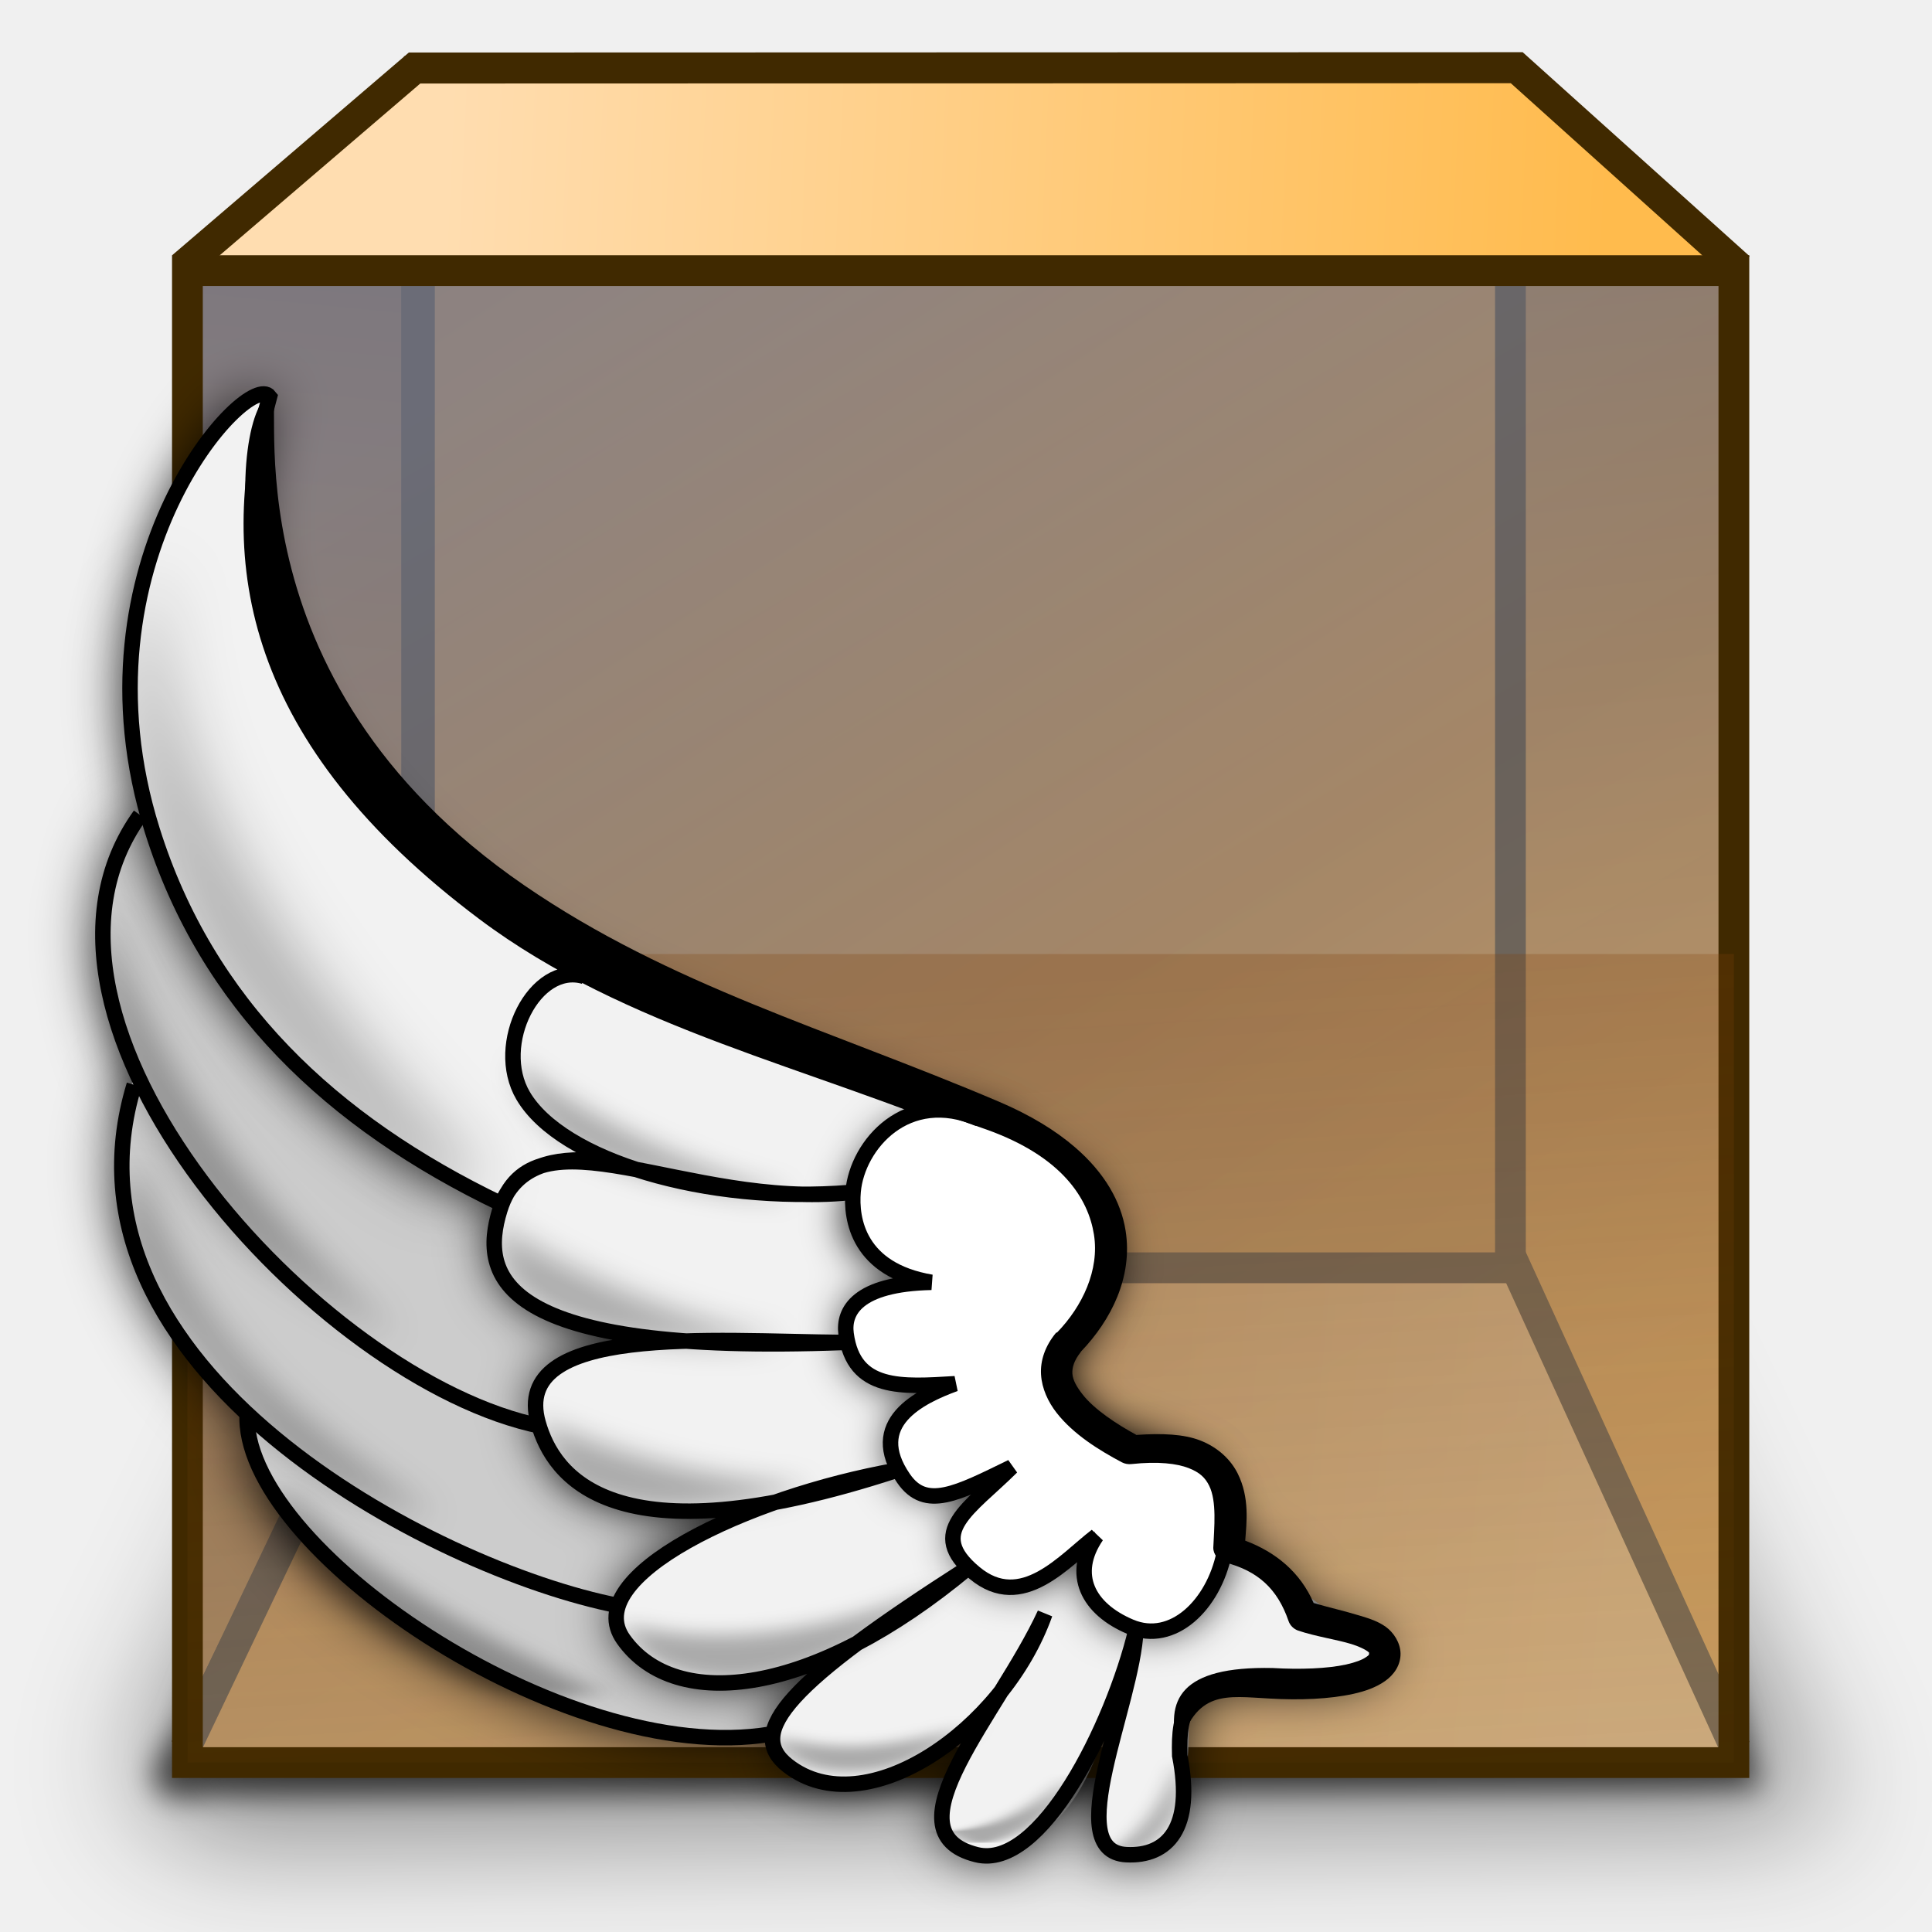
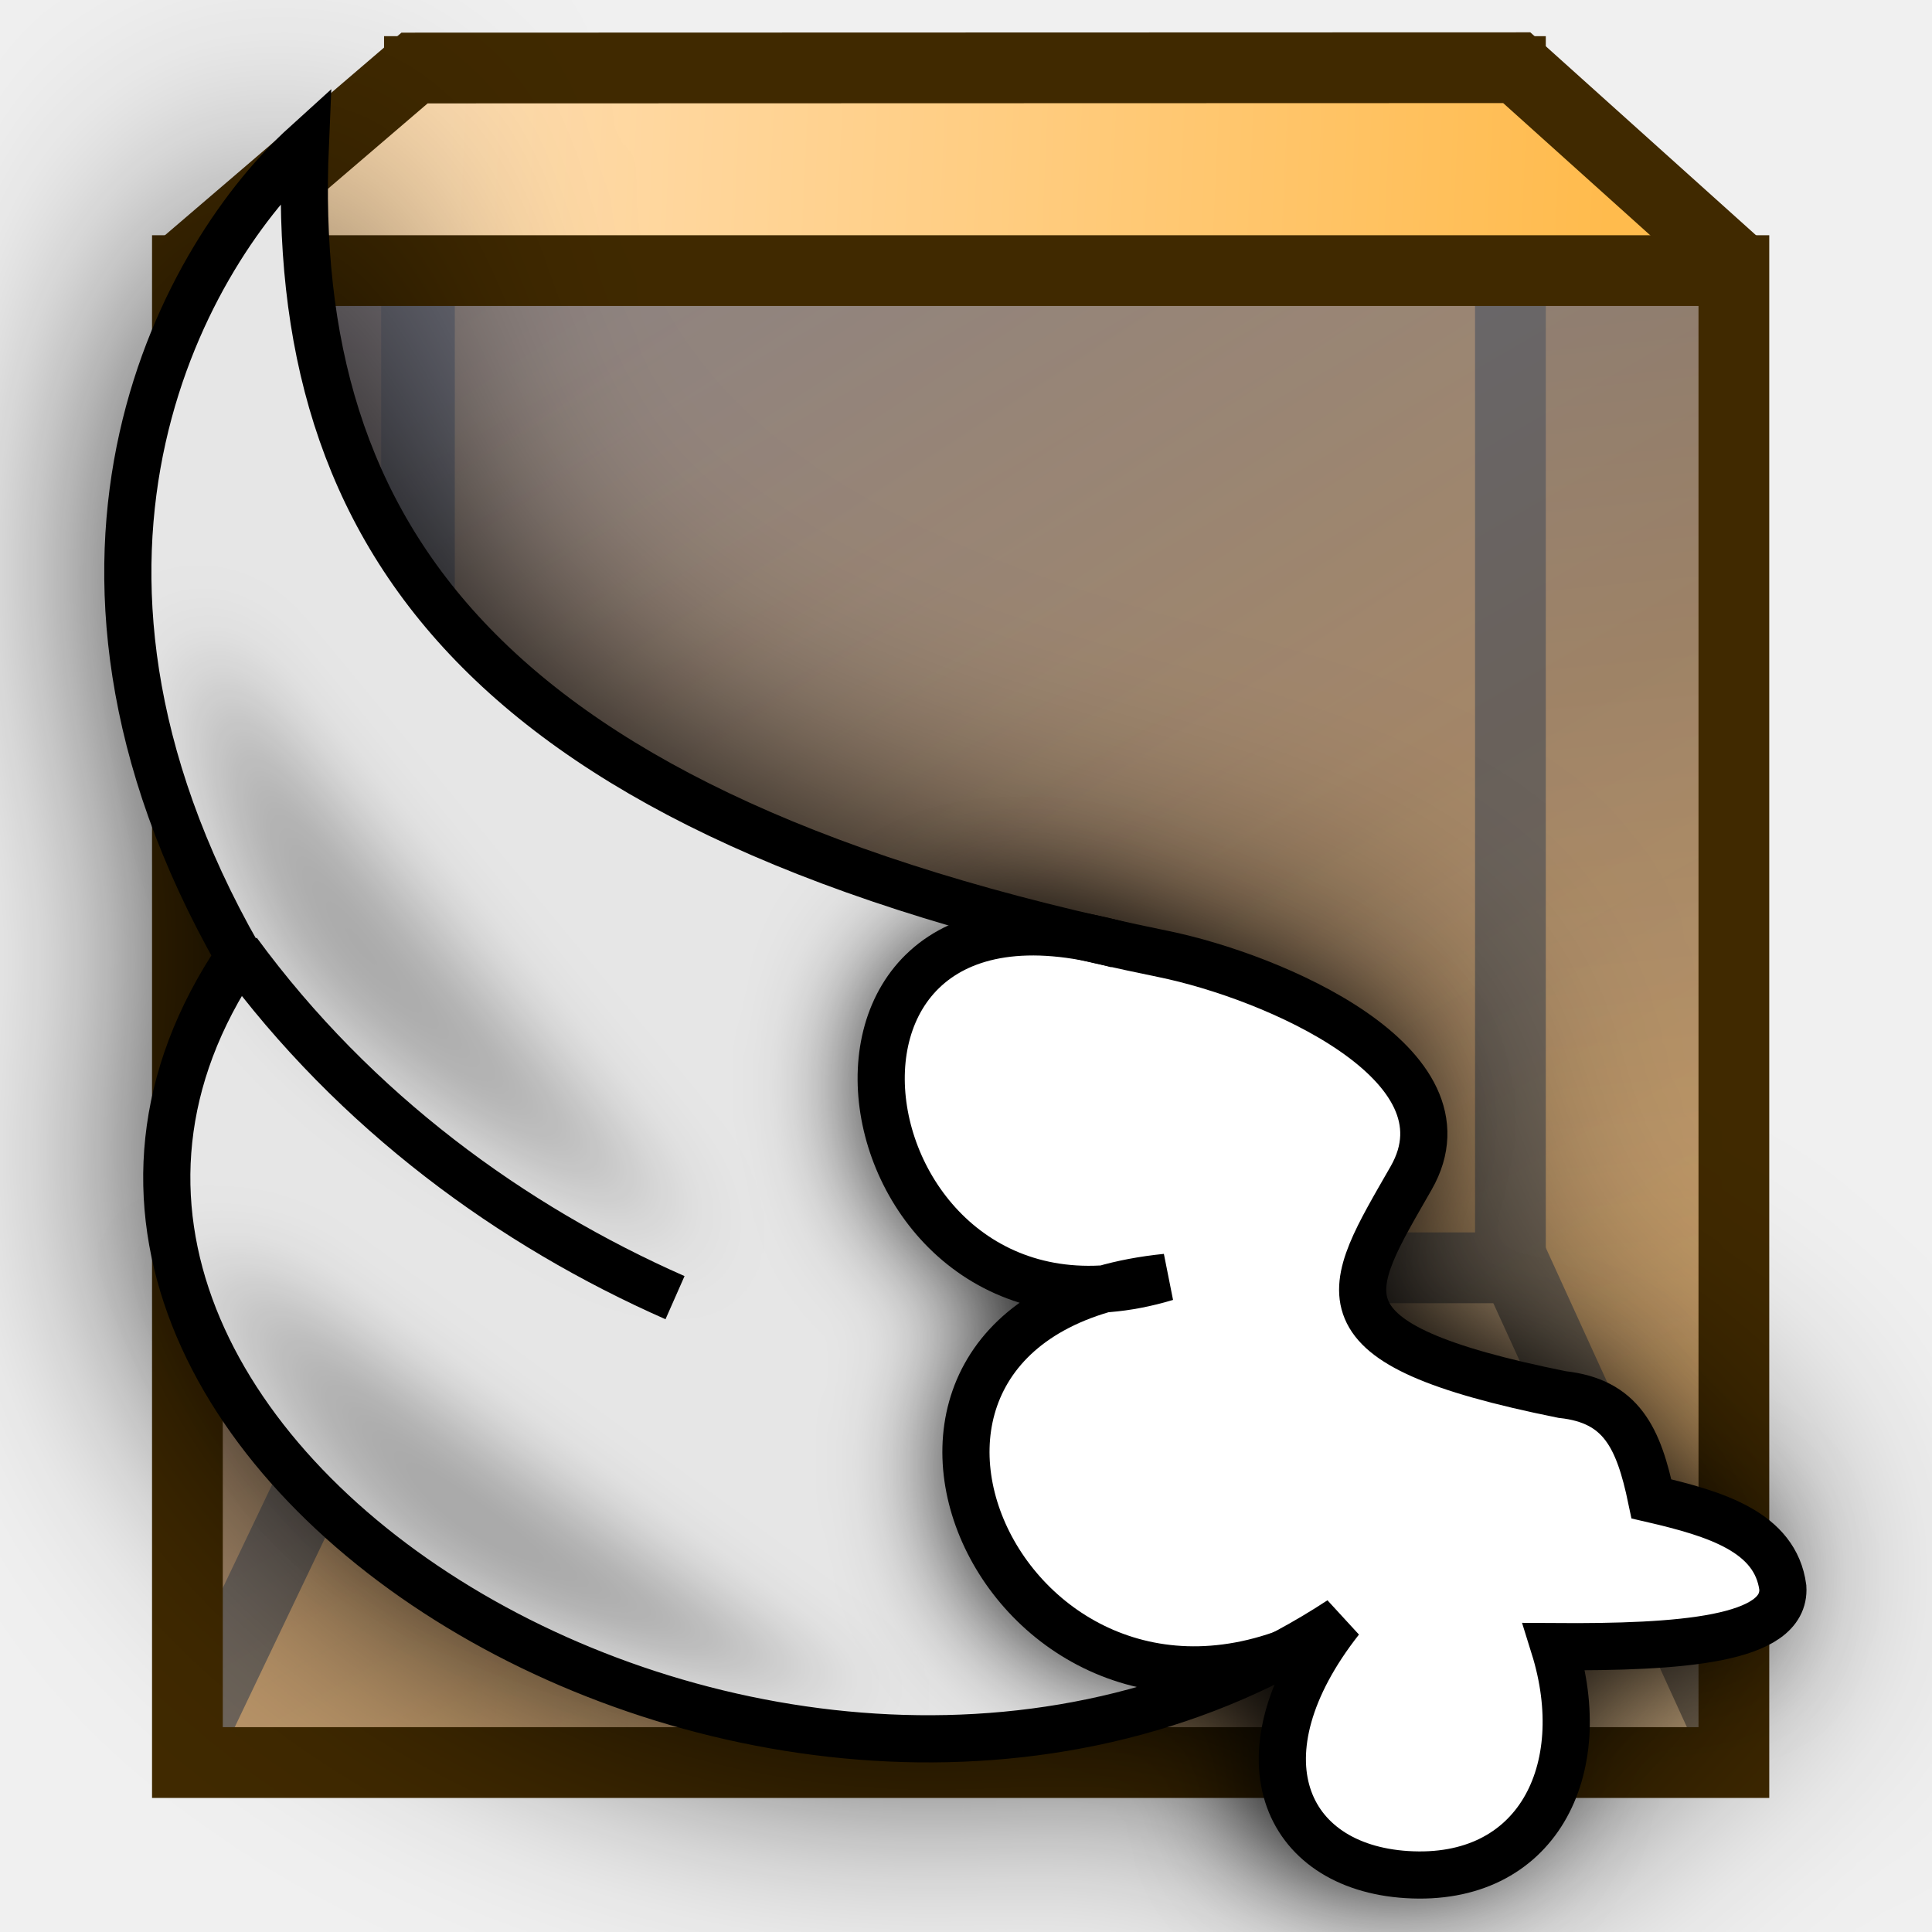
<svg xmlns="http://www.w3.org/2000/svg" xmlns:ns1="http://www.openswatchbook.org/uri/2009/osb" xmlns:xlink="http://www.w3.org/1999/xlink" width="512" height="512" id="svg2" version="1.1">
  <defs id="defs4">
    <linearGradient id="linearGradient3946">
      <stop style="stop-color:#7f5111;stop-opacity:1;" offset="0" id="stop3948" />
      <stop style="stop-color:#de8f1d;stop-opacity:1;" offset="1" id="stop3950" />
    </linearGradient>
    <linearGradient id="linearGradient3906">
      <stop id="stop3908" offset="0" style="stop-color:#5b3a0c;stop-opacity:1;" />
      <stop id="stop3910" offset="1" style="stop-color:#af7117;stop-opacity:1;" />
    </linearGradient>
    <linearGradient id="linearGradient3866">
      <stop style="stop-color:#d88b1d;stop-opacity:1;" offset="0" id="stop3868" />
      <stop style="stop-color:#e9ae59;stop-opacity:1;" offset="1" id="stop3870" />
    </linearGradient>
    <linearGradient id="linearGradient3860">
      <stop id="stop3862" offset="0" style="stop-color:#c37d1a;stop-opacity:1;" />
      <stop id="stop3864" offset="1" style="stop-color:#825411;stop-opacity:1;" />
    </linearGradient>
    <linearGradient id="linearGradient3784">
      <stop style="stop-color:#ffddb0;stop-opacity:1;" offset="0" id="stop3786" />
      <stop style="stop-color:#ffbb4d;stop-opacity:1;" offset="1" id="stop3788" />
    </linearGradient>
    <linearGradient id="linearGradient3768">
      <stop id="stop3991" offset="0" style="stop-color:#b6aeac;stop-opacity:0.502;" />
      <stop style="stop-color:#939ab9;stop-opacity:0.494;" offset="0.5" id="stop3993" />
      <stop style="stop-color:#97b1f1;stop-opacity:0.492;" offset="1" id="stop3772" />
    </linearGradient>
    <linearGradient id="linearGradient5213" ns1:paint="solid">
      <stop style="stop-color:#0000ca;stop-opacity:1;" offset="0" id="stop5215" />
    </linearGradient>
    <linearGradient xlink:href="#linearGradient3768" id="linearGradient3782" x1="183.354" y1="227.875" x2="77.062" y2="52.875" gradientUnits="userSpaceOnUse" gradientTransform="matrix(1,0,0,0.9490069,0,11.93729)" />
    <linearGradient xlink:href="#linearGradient3784" id="linearGradient3790" x1="67.013" y1="23.985" x2="207.434" y2="34.923" gradientUnits="userSpaceOnUse" gradientTransform="matrix(2.184255,0,0,3.731087,-26.36291,-343.1174)" />
    <linearGradient xlink:href="#linearGradient3768-4" id="linearGradient3782-0" x1="183.354" y1="227.875" x2="77.062" y2="52.875" gradientUnits="userSpaceOnUse" />
    <linearGradient id="linearGradient3768-4">
      <stop style="stop-color:#875712;stop-opacity:0.758;" offset="0" id="stop3770-8" />
      <stop style="stop-color:#b47418;stop-opacity:0.758;" offset="1" id="stop3772-0" />
    </linearGradient>
    <linearGradient gradientTransform="matrix(1.533945,0,0,1.654516,58.37904,-307.334)" y2="52.875" x2="77.062" y1="227.875" x1="183.354" gradientUnits="userSpaceOnUse" id="linearGradient3807" xlink:href="#linearGradient3860" />
    <linearGradient xlink:href="#linearGradient3784-2" id="linearGradient3790-4" x1="67.013" y1="23.985" x2="207.434" y2="34.923" gradientUnits="userSpaceOnUse" />
    <linearGradient id="linearGradient3784-2">
      <stop style="stop-color:#ffd073;stop-opacity:1;" offset="0" id="stop3786-0" />
      <stop style="stop-color:#ffab22;stop-opacity:1;" offset="1" id="stop3788-2" />
    </linearGradient>
    <linearGradient gradientTransform="matrix(2.174351,0,0,1.864227,-25.13895,128.3527)" y2="34.923" x2="207.434" y1="23.985" x1="67.013" gradientUnits="userSpaceOnUse" id="linearGradient3841" xlink:href="#linearGradient3866" />
    <linearGradient gradientTransform="matrix(1,0,0,0.8573719,0,196.0418)" y2="34.923" x2="207.434" y1="23.985" x1="67.013" gradientUnits="userSpaceOnUse" id="linearGradient3841-4" xlink:href="#linearGradient3866-4" />
    <linearGradient id="linearGradient3866-4">
      <stop style="stop-color:#c37d1a;stop-opacity:1;" offset="0" id="stop3868-5" />
      <stop style="stop-color:#da8d1d;stop-opacity:1;" offset="1" id="stop3870-0" />
    </linearGradient>
    <linearGradient y2="34.923" x2="207.434" y1="23.985" x1="67.013" gradientTransform="matrix(0,2.325393,-1.864227,0,60.88404,-382.5317)" gradientUnits="userSpaceOnUse" id="linearGradient3887" xlink:href="#linearGradient3906" />
    <linearGradient y2="34.923" x2="207.434" y1="23.985" x1="67.013" gradientTransform="matrix(0,1.069465,-0.8573719,0,39.5626,-38.91762)" gradientUnits="userSpaceOnUse" id="linearGradient3887-9" xlink:href="#linearGradient3906-3" />
    <linearGradient id="linearGradient3906-3">
      <stop id="stop3908-8" offset="0" style="stop-color:#4b300a;stop-opacity:1;" />
      <stop id="stop3910-5" offset="1" style="stop-color:#af7117;stop-opacity:1;" />
    </linearGradient>
    <linearGradient y2="34.923" x2="207.434" y1="23.985" x1="67.013" gradientTransform="matrix(0,2.325393,1.864227,0,448.2263,-382.5316)" gradientUnits="userSpaceOnUse" id="linearGradient3927" xlink:href="#linearGradient3946" />
    <linearGradient xlink:href="#linearGradient3768-7" id="linearGradient3782-3" x1="183.354" y1="227.875" x2="77.062" y2="52.875" gradientUnits="userSpaceOnUse" gradientTransform="matrix(1,0,0,0.9490069,0,11.93729)" />
    <linearGradient id="linearGradient3768-7">
      <stop style="stop-color:#875712;stop-opacity:0;" offset="0" id="stop3770-0" />
      <stop style="stop-color:#804006;stop-opacity:0.266;" offset="1" id="stop3772-2" />
    </linearGradient>
    <linearGradient y2="52.875" x2="77.062" y1="227.875" x1="183.354" gradientTransform="matrix(1,0,0,0.2011575,0,187.006)" gradientUnits="userSpaceOnUse" id="linearGradient3967" xlink:href="#linearGradient3768-7" />
    <linearGradient xlink:href="#linearGradient3768-7" id="linearGradient3987" gradientUnits="userSpaceOnUse" gradientTransform="matrix(2.174351,0,0,0.4373869,-25.13895,108.7056)" x1="261.18" y1="354.094" x2="88.848" y2="-225.411" />
    <linearGradient xlink:href="#linearGradient3768" id="linearGradient3997" gradientUnits="userSpaceOnUse" gradientTransform="matrix(2.174351,0,0,2.063474,-25.13895,-271.9552)" x1="183.354" y1="227.875" x2="77.062" y2="52.875" />
    <filter id="filter4061-6" x="-0.103" width="1.206" y="-0.235" height="1.47" color-interpolation-filters="sRGB">
      <feGaussianBlur stdDeviation="1.286" id="feGaussianBlur4063-3" />
    </filter>
    <filter id="filter4057-6" x="-0.103" width="1.205" y="-0.12" height="1.24" color-interpolation-filters="sRGB">
      <feGaussianBlur stdDeviation="1.286" id="feGaussianBlur4059-1" />
    </filter>
    <filter id="filter4053-6" x="-0.119" width="1.238" y="-0.122" height="1.244" color-interpolation-filters="sRGB">
      <feGaussianBlur stdDeviation="1.286" id="feGaussianBlur4055-2" />
    </filter>
    <filter id="filter3928-3" color-interpolation-filters="sRGB">
      <feGaussianBlur stdDeviation="1.099" id="feGaussianBlur3930-9" />
    </filter>
    <filter id="filter4109-7" x="-0.128" width="1.256" y="-0.096" height="1.192" color-interpolation-filters="sRGB">
      <feGaussianBlur stdDeviation="0.85" id="feGaussianBlur4111-0" />
    </filter>
    <filter color-interpolation-filters="sRGB" id="filter4162-1-2" x="-0.243" width="1.486" y="-0.14" height="1.279">
      <feGaussianBlur stdDeviation="1.353" id="feGaussianBlur4164-9-0" />
    </filter>
    <filter color-interpolation-filters="sRGB" id="filter4190-7-0" x="-0.142" width="1.284" y="-0.104" height="1.208">
      <feGaussianBlur stdDeviation="0.722" id="feGaussianBlur4192-9-0" />
    </filter>
    <filter color-interpolation-filters="sRGB" id="filter4190-5-5-4" x="-0.142" width="1.284" y="-0.104" height="1.208">
      <feGaussianBlur stdDeviation="0.722" id="feGaussianBlur4192-1-4-9" />
    </filter>
    <filter color-interpolation-filters="sRGB" id="filter4190-5-1-3-0" x="-0.142" width="1.284" y="-0.104" height="1.208">
      <feGaussianBlur stdDeviation="0.722" id="feGaussianBlur4192-1-1-1-2" />
    </filter>
    <filter color-interpolation-filters="sRGB" id="filter4252-9-9" x="-0.127" width="1.254" y="-0.308" height="1.617">
      <feGaussianBlur stdDeviation="0.526" id="feGaussianBlur4254-3-7" />
    </filter>
    <filter id="filter4495-3" x="-0.155" width="1.311" y="-0.438" height="1.877" color-interpolation-filters="sRGB">
      <feGaussianBlur stdDeviation="0.659" id="feGaussianBlur4497-5" />
    </filter>
    <filter color-interpolation-filters="sRGB" id="filter4252-2-1-4-4" x="-0.127" width="1.254" y="-0.308" height="1.617">
      <feGaussianBlur stdDeviation="0.526" id="feGaussianBlur4254-7-4-2-9" />
    </filter>
    <filter color-interpolation-filters="sRGB" id="filter4252-2-3-3-7" x="-0.127" width="1.254" y="-0.308" height="1.617">
      <feGaussianBlur stdDeviation="0.526" id="feGaussianBlur4254-7-2-87-5" />
    </filter>
    <filter color-interpolation-filters="sRGB" id="filter4252-2-3-6-1-0" x="-0.127" width="1.254" y="-0.308" height="1.617">
      <feGaussianBlur stdDeviation="0.526" id="feGaussianBlur4254-7-2-8-1-0" />
    </filter>
    <filter color-interpolation-filters="sRGB" id="filter4252-2-3-7-3-0" x="-0.127" width="1.254" y="-0.308" height="1.617">
      <feGaussianBlur stdDeviation="0.526" id="feGaussianBlur4254-7-2-6-4-6" />
    </filter>
    <filter color-interpolation-filters="sRGB" id="filter4252-2-3-7-8-2-3" x="-0.127" width="1.254" y="-0.308" height="1.617">
      <feGaussianBlur stdDeviation="0.526" id="feGaussianBlur4254-7-2-6-9-3-6" />
    </filter>
    <filter id="filter4615" x="-0.091" width="1.181" y="-0.256" height="1.513">
      <feGaussianBlur stdDeviation="16.129" id="feGaussianBlur4617" />
    </filter>
    <filter id="filter4627">
      <feGaussianBlur stdDeviation="3.718" id="feGaussianBlur4629" />
    </filter>
+     <filter color-interpolation-filters="sRGB" id="filter3964-9" x="-0.202" width="1.404" y="-0.167" height="1.334">
+       <feGaussianBlur stdDeviation="11.603" id="feGaussianBlur3966-4" />
+     </filter>
+     <filter color-interpolation-filters="sRGB" id="filter3964" x="-0.202" width="1.404" y="-0.167" height="1.334">
+       <feGaussianBlur stdDeviation="11.603" id="feGaussianBlur3966" />
+     </filter>
+     <filter color-interpolation-filters="sRGB" id="filter3950" x="-0.157" width="1.314" y="-0.146" height="1.292">
+       <feGaussianBlur stdDeviation="15.513" id="feGaussianBlur3952" />
+     </filter>
+     <filter color-interpolation-filters="sRGB" id="filter4008" x="-0.193" width="1.387" y="-0.182" height="1.365">
+       <feGaussianBlur stdDeviation="35.486" id="feGaussianBlur4010" />
+     </filter>
+     <linearGradient id="linearGradient3768-7-7">
+       <stop style="stop-color:#875712;stop-opacity:0;" offset="0" id="stop3770-0-4" />
+       <stop style="stop-color:#804006;stop-opacity:0.266;" offset="1" id="stop3772-2-0" />
+     </linearGradient>
+     <linearGradient xlink:href="#linearGradient3768-48" id="linearGradient3997-9" gradientUnits="userSpaceOnUse" gradientTransform="matrix(2.174351,0,0,2.063474,-25.13895,-15.95523)" x1="183.354" y1="227.875" x2="77.062" y2="52.875" />
+     <linearGradient id="linearGradient3768-48">
+       <stop id="stop3991-8" offset="0" style="stop-color:#b6aeac;stop-opacity:0.502;" />
+       <stop style="stop-color:#939ab9;stop-opacity:0.494;" offset="0.5" id="stop3993-2" />
+       <stop style="stop-color:#97b1f1;stop-opacity:0.492;" offset="1" id="stop3772-4" />
+     </linearGradient>
+     <linearGradient xlink:href="#linearGradient3784-5" id="linearGradient3790-5" x1="67.013" y1="23.985" x2="207.434" y2="34.923" gradientUnits="userSpaceOnUse" gradientTransform="matrix(2.184255,0,0,3.731087,-26.36291,-87.11739)" />
+     <linearGradient id="linearGradient3784-5">
+       <stop style="stop-color:#ffddb0;stop-opacity:1;" offset="0" id="stop3786-1" />
+       <stop style="stop-color:#ffbb4d;stop-opacity:1;" offset="1" id="stop3788-7" />
+     </linearGradient>
+     <linearGradient gradientTransform="matrix(1.533945,0,0,1.654516,58.37904,-51.33396)" y2="52.875" x2="77.062" y1="227.875" x1="183.354" gradientUnits="userSpaceOnUse" id="linearGradient3807-1" xlink:href="#linearGradient3860-1" />
+     <linearGradient id="linearGradient3860-1">
+       <stop id="stop3862-5" offset="0" style="stop-color:#c37d1a;stop-opacity:1;" />
+       <stop id="stop3864-2" offset="1" style="stop-color:#825411;stop-opacity:1;" />
+     </linearGradient>
+     <linearGradient gradientTransform="matrix(2.174351,0,0,1.864227,-25.13895,384.3527)" y2="34.923" x2="207.434" y1="23.985" x1="67.013" gradientUnits="userSpaceOnUse" id="linearGradient3841-7" xlink:href="#linearGradient3866-6" />
+     <linearGradient id="linearGradient3866-6">
+       <stop style="stop-color:#d88b1d;stop-opacity:1;" offset="0" id="stop3868-1" />
+       <stop style="stop-color:#e9ae59;stop-opacity:1;" offset="1" id="stop3870-4" />
+     </linearGradient>
+     <linearGradient y2="34.923" x2="207.434" y1="23.985" x1="67.013" gradientTransform="matrix(0,2.325393,-1.864227,0,60.88404,-126.5316)" gradientUnits="userSpaceOnUse" id="linearGradient3887-2" xlink:href="#linearGradient3906-32" />
+     <linearGradient id="linearGradient3906-32">
+       <stop id="stop3908-2" offset="0" style="stop-color:#5b3a0c;stop-opacity:1;" />
+       <stop id="stop3910-1" offset="1" style="stop-color:#af7117;stop-opacity:1;" />
+     </linearGradient>
+     <linearGradient y2="34.923" x2="207.434" y1="23.985" x1="67.013" gradientTransform="matrix(0,2.325393,1.864227,0,448.2263,-382.5316)" gradientUnits="userSpaceOnUse" id="linearGradient3927-6" xlink:href="#linearGradient3946-8" />
+     <linearGradient id="linearGradient3946-8">
+       <stop style="stop-color:#7f5111;stop-opacity:1;" offset="0" id="stop3948-5" />
+       <stop style="stop-color:#de8f1d;stop-opacity:1;" offset="1" id="stop3950-7" />
+     </linearGradient>
+     <linearGradient y2="34.923" x2="207.434" y1="23.985" x1="67.013" gradientTransform="matrix(0,2.325393,1.864227,0,448.2263,-126.5316)" gradientUnits="userSpaceOnUse" id="linearGradient3201" xlink:href="#linearGradient3946-8" />
  </defs>
-   <g id="layer1" transform="translate(0,-540.3622)" style="display:inline">
+   <g id="layer1" transform="translate(0,-540.3622)" style="display:none">
    <path style="opacity:0.41;fill:#000000;stroke:none;filter:url(#filter4615)" d="m 57.631,490 c -3.301,-5.079 -3.457,-9.805 -2.754,-14.885 L 113,348 l 287,0 23.208,17.172 58.604,129.586 L 73,499 c -6.379,-1.026 -12.523,-2.42 -15.369,-9 z" id="path3999" transform="matrix(1.048311,0,0,1,-19.10901,529.0693)" />
    <path style="opacity:0.66;fill:#000000;stroke:none;display:inline;filter:url(#filter4627)" d="m 41.136,1013.433 c -3.375,-5.079 8.133,-15.816 8.852,-20.895 l 52.351,-127.469 293.419,0 34.76,20 36.086,129.232 -405.16,1.768 c -6.521,-1.026 -17.399,3.944 -20.309,-2.636 z" id="path3999-8" />
  </g>
-   <g id="layer2" transform="translate(0,256)" style="display:inline">
+   <g id="layer2" transform="translate(0,256)" style="display:none">
    <path style="fill:url(#linearGradient3927);fill-opacity:1;stroke:#402900;stroke-width:8.154;stroke-linecap:butt;stroke-linejoin:bevel;stroke-miterlimit:4;stroke-opacity:1;stroke-dasharray:none" d="m 459.13,205.083 -60.453,-123.326 0.042,-319.258 59.523,52.566" id="path3766-5-3-7" />
    <path style="fill:url(#linearGradient3887);fill-opacity:1;stroke:#402900;stroke-width:8.154;stroke-linecap:butt;stroke-linejoin:bevel;stroke-miterlimit:4;stroke-opacity:1;stroke-dasharray:none" d="m 49.98,205.083 60.453,-123.326 -0.042,-319.258 -59.523,52.566" id="path3766-5-3" />
    <path style="fill:url(#linearGradient3841);fill-opacity:1;stroke:#402900;stroke-width:8.154;stroke-linecap:butt;stroke-linejoin:miter;stroke-miterlimit:4;stroke-opacity:1;stroke-dasharray:none" d="M 459.914,207.323 401.234,78.804 110.471,78.845 49.18,207.236" id="path3766-5" />
    <rect style="fill:url(#linearGradient3807);fill-opacity:1;stroke:#402900;stroke-width:8.154;stroke-linecap:round;stroke-linejoin:miter;stroke-miterlimit:4;stroke-opacity:1;stroke-dasharray:none" id="rect2996-3" width="289.124" height="317.02" x="111.153" y="-237.038" />
    <path style="fill:url(#linearGradient3790);fill-opacity:1;stroke:#402900;stroke-width:8.214;stroke-linecap:butt;stroke-linejoin:miter;stroke-miterlimit:4;stroke-opacity:1;stroke-dasharray:none" d="m 460.899,-185.066 -58.947,-52.992 -292.087,0.083 -61.571,52.735" id="path3766" />
    <rect style="fill:url(#linearGradient3997);fill-opacity:1;stroke:#402900;stroke-width:8.154;stroke-linecap:round;stroke-linejoin:miter;stroke-miterlimit:4;stroke-opacity:1;stroke-dasharray:none" id="rect2996" width="409.83" height="395.38" x="49.667" y="-184.284" />
    <path style="fill:url(#linearGradient3987);fill-opacity:1;stroke:none" d="m 49.667,-3.172 409.83,0 0,214.268 -409.83,0 z" id="rect2996-32" />
  </g>
-   <g id="layer3" style="display:inline">
+   <g id="layer3" style="display:none">
    <path style="fill:#000000;stroke:none;display:inline;filter:url(#filter4061-6)" d="m 12.084,44.003 c -0.344,5.522 13.181,14.249 21.709,12.834 l 8.192,-4.504 -5.922,-4.508 -6.364,-3.977 -17.413,0.53" id="path3823-9" transform="matrix(6.411953,0,0,6.411953,-12.52923,95.12905)" />
    <path style="fill:#000000;stroke:none;display:inline;filter:url(#filter4057-6)" d="M 27.506,51.524 C 19.848,50.025 3.931,41.691 7.503,30.001 l 11.501,-4.185 12.728,9.988 5.303,12.993 z" id="path3825-4" transform="matrix(6.411953,0,0,6.411953,-12.52923,95.12905)" />
    <path style="fill:#000000;stroke:none;display:inline;filter:url(#filter4053-6)" d="M 7.747,18.851 C 1.633,27.328 15.067,42.256 24.344,44.116 L 32.173,40.312 21.744,28.114 z" id="path3827-8" transform="matrix(6.411953,0,0,6.411953,-12.52923,95.12905)" />
    <path style="fill:#cccccc;stroke:none;display:inline" d="m 70.215,104.241 c -12.737,86.234 57.089,144.948 180.224,185.891 39.074,16.073 49.993,37.691 34.005,64.609 -3.883,9.549 -11.812,19.435 19.269,26.07 l 23.803,28.337 40.805,29.471 -53.274,13.602 c 0.359,28 -4.232,38.322 -11.335,39.672 -26.273,5 -5.961,-34.923 -5.667,-55.541 -5.488,31.176 -15.015,54.986 -38.538,53.274 -24.164,-3.726 3.43,-35.43 15.869,-58.941 -20.025,38.074 -40.05,44.082 -60.075,39.672 -7.003,-2.564 -12.613,-5.685 -9.068,-12.468 -38.192,7.266 -66.882,-8.929 -84.993,-18.374 C 79.173,417.578 65.966,387.755 65.398,375.993 47.446,348.641 22.456,326.314 35.077,286.732 c -3.176,-25.302 -16.122,-54.002 3.4,-71.409 -4.103,-32.592 -3.344,-52.581 -0.009,-65.891 6.455,-25.764 18.554,-41.332 31.747,-45.19 z" id="path3854" />
    <path style="fill:none;stroke:#000000;stroke-width:4.098;stroke-linecap:butt;stroke-linejoin:miter;stroke-miterlimit:4;stroke-opacity:1;stroke-dasharray:none;display:inline" d="M 204.149,459.563 C 149.472,468.635 63.316,409.846 65.522,374.438" id="path3823" />
    <path style="fill:none;stroke:#000000;stroke-width:4.098;stroke-linecap:butt;stroke-linejoin:miter;stroke-miterlimit:4;stroke-opacity:1;stroke-dasharray:none;display:inline" d="M 163.84,425.5 C 114.738,415.885 12.676,362.447 35.577,287.497" id="path3825" />
    <path style="fill:none;stroke:#000000;stroke-width:4.098;stroke-linecap:butt;stroke-linejoin:miter;stroke-miterlimit:4;stroke-opacity:1;stroke-dasharray:none;display:inline" d="M 37.142,216.003 C -2.059,270.355 84.078,366.075 143.561,377.997" id="path3827" />
    <path style="fill:#000000;stroke:none;display:inline;filter:url(#filter3928-3)" d="m 26.098,25.519 c -2.031,-0.601 -3.774,2.805 -2.522,4.932 1.583,2.689 7.552,4.469 13.509,3.999 -6.759,0.709 -13.106,-3.695 -14.472,0.724 -0.846,2.739 -0.081,6.012 14.22,5.473 -5.475,-0.044 -13.804,-0.789 -12.634,3.331 0.611,2.152 3.039,5.807 14.807,1.955 -6.194,1.094 -13.135,4.393 -11.281,6.989 2.157,3.02 7.844,2.368 14.235,-2.957 -7.376,4.721 -9.236,6.779 -7.442,8.175 3.193,2.485 8.914,-1.465 10.622,-6.28 -1.906,4.118 -6.617,9.017 -2.823,9.957 2.646,0.656 5.524,-4.889 6.495,-8.879 -0.14,3.068 -3.018,8.745 -0.302,8.879 1.693,0.083 2.792,-1.101 2.201,-4.097 -0.046,-1.766 0.163,-3.191 3.789,-2.976 2.348,0.139 4.706,-0.172 4.692,-1.253 -0.012,-0.959 -2.078,-1.094 -3.356,-1.525 -0.52,-1.516 -1.57,-2.433 -3.083,-2.828 -0.375,-2.21 -1.493,-3.32 -4.106,-4.072 -2.777,-0.8 -4.382,-2.505 -2.524,-4.419 2.296,-2.365 2.825,-5.977 -3.586,-8.706 C 35.555,28.971 27.956,27.397 21.952,22.891 12.406,15.727 11.209,8.432 13.093,1.556 12.223,0.405 4.77,8.393 8.245,19.476 10.493,26.644 15.623,31.536 22.678,34.923 23.363,33.306 24.874,33.016 26.562,33.125" id="path3817-0" transform="matrix(6.411953,0,0,6.411953,-12.52923,95.12905)" />
    <path style="fill:#f2f2f2;stroke:#000000;stroke-width:4.098;stroke-linecap:butt;stroke-linejoin:miter;stroke-miterlimit:4;stroke-opacity:1;stroke-dasharray:none;display:inline" d="m 154.807,258.758 c -13.026,-3.856 -24.199,17.983 -16.169,31.626 10.148,17.241 48.425,28.656 86.62,25.644 -43.336,4.545 -84.038,-23.692 -92.791,4.642 -5.425,17.559 -0.518,38.55 91.18,35.095 -35.104,-0.283 -88.513,-5.06 -81.011,21.359 3.919,13.801 19.486,37.237 94.941,12.538 -39.714,7.015 -84.219,28.167 -72.33,44.815 13.83,19.365 50.293,15.183 91.273,-18.959 -47.297,30.273 -59.22,43.466 -47.72,52.415 20.473,15.932 57.156,-9.394 68.111,-40.269 -12.22,26.402 -42.428,57.819 -18.103,63.845 16.969,4.203 35.988,-33.902 42.215,-59.483 -0.896,19.675 -19.918,58.623 -2.5,59.481 10.857,0.535 17.9,-7.059 14.112,-26.272 -0.298,-11.321 1.044,-20.46 24.294,-19.084 15.055,0.891 30.173,-1.106 30.086,-8.036 -0.078,-6.148 -13.322,-7.014 -21.516,-9.778 -3.334,-9.72 -10.068,-15.599 -19.767,-18.13 -2.404,-14.171 -9.573,-21.287 -26.327,-26.112 -17.804,-5.127 -28.096,-16.062 -16.185,-28.333 C 297.941,340.595 301.331,317.435 260.223,299.942 215.449,280.889 166.723,270.798 128.228,241.907 67.017,195.968 59.342,149.193 71.422,105.106 65.843,97.727 18.055,148.944 40.34,220.01 c 14.412,45.958 47.307,77.324 92.541,99.043 4.392,-10.369 14.079,-12.23 24.907,-11.528" id="path3817" />
    <path style="fill:#000000;stroke:none;display:inline;filter:url(#filter4109-7)" d="M 46.875,34.25 C 42.947,33.367 44.07,31.542 42.594,31.312 38.881,30.847 37.753,32.752 37,35 c -0.499,2.286 1.841,2.414 3.25,3.25 -4.322,0.437 -3.167,1.685 -3.25,2.75 0.598,1.533 2.336,1.569 4.25,1.375 -1.625,0.854 -3.298,1.684 -2,4 1.623,0.933 2.995,0.188 4.375,-0.5 -2.17,1.603 -2.988,3.063 -1.25,4.25 2.246,1.378 3.475,-0.126 4.75,-1.5 -0.276,1.522 -0.546,3.042 1.375,3.75 2.786,0.669 3.632,-1.223 4.375,-3.25 L 51.75,45.75 47.625,44.375 45.375,42 47.75,37.625 z" id="path4084-8" transform="matrix(6.411953,0,0,6.411953,-12.52923,95.12905)" />
    <path style="fill:#ffffff;stroke:#000000;stroke-width:0.641;stroke-linecap:butt;stroke-linejoin:miter;stroke-miterlimit:4;stroke-opacity:1;stroke-dasharray:none;display:inline" d="m 288.031,314.738 c -15.921,-14.309 -17.083,-18.203 -27.451,-18.835 -23.809,-2.984 -29.62,5.972 -34.45,20.385 -3.199,14.657 10.388,18.738 19.422,24.098 -27.714,2.801 -20.309,10.805 -20.839,17.633 3.832,9.831 14.979,10.062 27.251,8.816 -10.42,5.476 -21.148,10.799 -12.824,25.648 10.408,5.98 19.203,1.208 28.052,-3.206 -13.914,10.28 -19.159,19.637 -8.015,27.251 14.402,8.836 22.283,-0.807 30.457,-9.618 -1.768,9.758 -3.5,19.503 8.816,24.045 17.865,4.292 23.287,-7.84 28.052,-20.839 l -7.213,-21.64 -26.449,-8.816 -14.427,-15.228 15.228,-28.052 z" id="path4084" />
    <path style="fill:none;stroke:#000000;stroke-width:4.098;stroke-linecap:butt;stroke-linejoin:miter;stroke-miterlimit:4;stroke-opacity:1;stroke-dasharray:none;display:inline" d="m 324.395,411.69 c -2.762,13.516 -13.551,24.176 -24.792,19.45 -11.276,-4.741 -16.02,-13.879 -9.027,-24.104 -8.405,6.408 -19.73,20.302 -32.324,9.794 -12.963,-10.816 -1.374,-16.905 9.851,-28.056 -14.479,7.055 -22.805,11.53 -28.657,3.014 -10.073,-14.655 4.181,-21.637 13.643,-25.083 -13.986,0.827 -26.858,1.928 -28.866,-13.24 -0.789,-5.96 2.895,-13.214 22.588,-13.639 -19.263,-3.269 -21.395,-16.606 -20.724,-24.102 1.101,-12.303 14.162,-27.515 33.318,-19.222" id="path3819" />
    <path style="font-size:medium;font-style:normal;font-variant:normal;font-weight:normal;font-stretch:normal;text-indent:0;text-align:start;text-decoration:none;line-height:normal;letter-spacing:normal;word-spacing:normal;text-transform:none;direction:ltr;block-progression:tb;writing-mode:lr-tb;text-anchor:start;baseline-shift:baseline;color:#000000;fill:#000000;fill-opacity:1;stroke:none;stroke-width:1;marker:none;visibility:visible;display:inline;overflow:visible;enable-background:accumulate;font-family:Sans;-inkscape-font-specification:Sans" d="m 131.695,245.514 c 38.676,26.795 81.46,36.591 129.715,53.819 20.233,7.223 26.995,18.428 28.496,27.827 1.501,9.399 -3.062,19.05 -9.77,25.96 -0.086,0.017 -0.171,0.035 -0.256,0.056 -2.911,3.493 -4.229,7.4 -3.995,11.12 0.234,3.72 1.885,7.244 4.125,10.111 4.481,5.733 11.291,9.93 17.292,13.119 0.77,0.402 1.675,0.568 2.546,0.467 7.184,-0.771 12.087,-0.117 15.111,1.046 3.023,1.163 4.457,2.622 5.483,4.691 2.051,4.137 1.33,11.038 1.095,16.409 -0.026,1.763 1.334,3.467 3.133,3.925 8.567,2.236 13.837,6.866 16.809,15.53 0.384,1.139 1.337,2.095 2.515,2.523 4.643,1.566 10.203,2.371 14.116,3.569 1.956,0.599 3.528,1.372 4.248,1.887 0.72,0.516 0.434,0.492 0.437,0.673 0.008,0.356 0.073,0.312 -0.844,0.953 -0.917,0.641 -2.71,1.354 -5.198,1.907 -4.976,1.104 -12.236,1.364 -19.48,0.935 -24.472,-0.514 -28.754,8.388 -24.94,21.641 4.519,-16.027 12.52,-14.159 24.245,-13.548 7.811,0.462 15.777,0.151 22.102,-1.253 3.162,-0.702 5.983,-1.71 8.347,-3.364 2.364,-1.654 4.169,-4.198 4.13,-7.308 -0.036,-2.893 -1.873,-5.62 -3.915,-7.083 -2.042,-1.462 -4.269,-2.165 -6.658,-2.896 -4.38,-1.341 -8.943,-2.358 -12.458,-3.42 -3.544,-8.134 -9.986,-13.462 -18.134,-16.52 0.357,-4.745 1.213,-11.337 -1.969,-17.755 -1.794,-3.618 -5.172,-6.958 -10.016,-8.821 -4.294,-1.651 -10.037,-1.92 -16.828,-1.438 -5.331,-2.886 -11.214,-6.806 -14.264,-10.708 -1.573,-2.013 -2.617,-3.83 -2.725,-5.551 -0.102,-1.626 0.483,-3.495 2.126,-5.588 0.082,-0.084 0.114,-0.214 0.196,-0.299 7.889,-8.242 13.75,-19.671 11.775,-32.034 -1.213,-7.597 -5.461,-15.218 -13.413,-22.07 -5.122,-4.414 -11.782,-8.509 -20.159,-12.073 C 219.375,272.658 177.727,261.253 138.964,234.64 58.56,179.436 75.578,103.602 71.992,104.469 61.513,105.926 51.473,189.937 131.695,245.514 z" id="path3817-4" />
    <path style="opacity:0.31;fill:#000000;stroke:none;display:inline;filter:url(#filter4162-1-2)" d="M 21.799,33.811 C 16.005,28.181 7.237,17.302 8.625,8.375 c -2.648,5.095 -0.421,12.563 2.222,16.601 3.193,4.878 9.702,11.464 10.952,8.835 z" id="path4131" transform="matrix(6.411953,0,0,6.411953,-12.52923,95.12905)" />
    <path style="opacity:0.31;fill:#000000;stroke:none;display:inline;filter:url(#filter4190-7-0)" d="M 18.336,40.398 C 13.984,36.516 9.126,31.303 6.229,22.928 c -0.616,3.937 1.514,7.921 3.542,10.93 1.275,1.893 3.713,4.101 8.565,6.54 z" id="path4131-5" transform="matrix(6.411953,0,0,6.411953,-12.52923,95.12905)" />
    <path style="opacity:0.31;fill:#000000;stroke:none;display:inline;filter:url(#filter4190-5-5-4)" d="M 19.478,47.712 C 14.893,43.67 10.425,40.841 8.263,32.221 c -1.676,3.054 1.012,6.069 3.039,9.078 1.275,1.893 2.883,4.682 8.176,6.414 z" id="path4131-5-7" transform="matrix(6.396596,-0.4435025,0.4435025,6.396596,-31.38973,105.673)" />
    <path style="opacity:0.31;fill:#000000;stroke:none;display:inline;filter:url(#filter4190-5-1-3-0)" d="m 18.889,48.428 c -3.925,-5.188 -8.173,-9.41 -11.076,-17.39 -1.676,3.054 0.896,7.744 2.923,10.754 1.275,1.893 2.86,4.905 8.153,6.637 z" id="path4131-5-7-5" transform="matrix(4.139848,-2.375448,2.284607,4.766494,-30.37078,262.93)" />
    <path style="opacity:0.3;fill:#000000;stroke:none;display:inline;filter:url(#filter4252-9-9)" d="m 23.19,29.013 c 3.041,2.423 8.27,4.85 11.585,5.495 -2.015,0.346 -5.522,-0.572 -6.948,-1.051 -4.21,-1.414 -4.421,-3.612 -4.637,-4.443 z" id="path4242" transform="matrix(6.411953,0,0,6.411953,-12.52923,95.12905)" />
    <path style="opacity:0.3;fill:#000000;stroke:none;display:inline;filter:url(#filter4495-3)" d="m 23.843,34.62 c 3.041,2.423 8.215,4.911 11.529,5.555 -2.015,0.346 -6.515,-0.337 -7.898,-0.928 -4.012,-1.714 -3.531,-2.687 -3.631,-4.627 z" id="path4242-6" transform="matrix(6.398814,-0.410268,0.410268,6.398814,-35.76861,112.1093)" />
    <path style="opacity:0.3;fill:#000000;stroke:none;display:inline;filter:url(#filter4252-2-1-4-4)" d="m 23.494,35.715 c 3.79,2.074 7.208,3.276 10.523,3.92 -2.015,0.346 -5.621,0.09 -7.047,-0.389 C 22.76,37.831 24.479,37.789 23.494,35.715 z" id="path4242-6-2" transform="matrix(6.360558,-1.269625,1.352853,7.909105,-55.85939,123.2658)" />
    <path style="opacity:0.3;fill:#000000;stroke:none;display:inline;filter:url(#filter4252-2-3-3-7)" d="m 23.935,35.966 c 6.29,3.022 13.558,3.051 17.899,2.932 -8.188,2.08 -12.193,1.099 -13.619,0.62 -4.21,-1.414 -4.064,-2.721 -4.28,-3.552 z" id="path4242-6-21" transform="matrix(4.573624,-1.635009,1.953317,6.197966,-14.86369,246.5138)" />
    <path style="opacity:0.3;fill:#000000;stroke:none;display:inline;filter:url(#filter4252-2-3-6-1-0)" d="m 23.935,35.966 c 3.041,2.423 6.621,3.29 9.936,3.934 -2.015,0.346 -4.23,0.096 -5.655,-0.383 -4.21,-1.414 -4.064,-2.721 -4.28,-3.552 z" id="path4242-6-21-5" transform="matrix(4.168206,-2.493461,3.121664,5.6996,-8.733506,314.2489)" />
    <path style="opacity:0.3;fill:#000000;stroke:none;display:inline;filter:url(#filter4252-2-3-7-3-0)" d="m 23.935,35.966 c 3.041,2.423 6.621,3.29 9.936,3.934 -2.015,0.346 -4.23,0.096 -5.655,-0.383 -4.21,-1.414 -4.064,-2.721 -4.28,-3.552 z" id="path4242-6-21-1" transform="matrix(1.887255,-2.755027,3.948931,3.022379,63.34739,442.6264)" />
    <path style="opacity:0.3;fill:#000000;stroke:none;display:inline;filter:url(#filter4252-2-3-7-8-2-3)" d="m 23.935,35.966 c 3.041,2.423 6.621,3.29 9.936,3.934 -2.015,0.346 -4.23,0.096 -5.655,-0.383 -4.21,-1.414 -4.064,-2.721 -4.28,-3.552 z" id="path4242-6-21-1-2" transform="matrix(-0.02590488,-2.743888,5.23123,0.4201786,104.6357,542.6981)" />
  </g>
+   <g id="layer4">
+     <path style="fill:url(#linearGradient3201);fill-opacity:1;stroke:#402900;stroke-width:18.75;stroke-linecap:butt;stroke-linejoin:bevel;stroke-miterlimit:4;stroke-opacity:1;stroke-dasharray:none;display:inline" d="m 459.13,461.083 -60.453,-123.326 0.042,-319.258 59.523,52.566" id="path3766-5-3-7-6" />
+     <path style="fill:url(#linearGradient3887-2);fill-opacity:1;stroke:#402900;stroke-width:18.75;stroke-linecap:butt;stroke-linejoin:bevel;stroke-miterlimit:4;stroke-opacity:1;stroke-dasharray:none;display:inline" d="M 49.98,461.083 110.433,337.757 110.391,18.499 50.868,71.065" id="path3766-5-3-1" />
+     <path style="fill:url(#linearGradient3841-7);fill-opacity:1;stroke:#402900;stroke-width:18.75;stroke-linecap:butt;stroke-linejoin:miter;stroke-miterlimit:4;stroke-opacity:1;stroke-dasharray:none;display:inline" d="M 459.914,463.323 401.234,334.804 110.471,334.845 49.18,463.236" id="path3766-5-8" />
+     <rect style="fill:url(#linearGradient3807-1);fill-opacity:1;stroke:#402900;stroke-width:18.75;stroke-linecap:round;stroke-linejoin:miter;stroke-miterlimit:4;stroke-opacity:1;stroke-dasharray:none;display:inline" id="rect2996-3-9" width="289.124" height="317.02" x="111.153" y="18.962" />
+     <path style="fill:url(#linearGradient3790-5);fill-opacity:1;stroke:#402900;stroke-width:18.75;stroke-linecap:butt;stroke-linejoin:miter;stroke-miterlimit:4;stroke-opacity:1;stroke-dasharray:none;display:inline" d="M 460.899,70.934 401.952,17.942 109.865,18.025 48.294,70.76" id="path3766-2" />
+     <rect style="fill:url(#linearGradient3997-9);fill-opacity:1;stroke:#402900;stroke-width:18.75;stroke-linecap:round;stroke-linejoin:miter;stroke-miterlimit:4;stroke-opacity:1;stroke-dasharray:none;display:inline" id="rect2996-7" width="409.83" height="395.38" x="49.667" y="71.716" />
+     <g id="g3144" transform="matrix(0.9895957,0,0,0.9895957,373.3746,325.354)" style="stroke-width:12.631;stroke-miterlimit:4;stroke-dasharray:none">
+       <path id="path3050-1-4" d="m -291.262,-293.853 c -5.705,105.237 45.671,180.087 227.263,219.289 29.464,6.361 83.594,30.35 65.774,60.729 -17.8,30.346 -28.383,43.905 39.773,58.452 15.826,1.896 20.345,11.698 23.607,28.207 17.256,4.2 33.077,9.229 34.913,24.118 0.747,14.059 -27.61,15.763 -61.402,15.16 9.979,33.262 -5.3,63.176 -40.152,60.596 C -34.445,170.258 -47.292,140.122 -18.497,104.327 -167.382,199.775 -401.378,53.041 -311.47,-76.661 -372.072,-185.691 -322.292,-266.343 -291.262,-293.853 z" style="fill:#000000;stroke:none;filter:url(#filter4008);stroke-width:12.631;stroke-miterlimit:4;stroke-dasharray:none" />
+       <path id="path3050-1" d="m -295.537,-290.054 c -4.53,105.294 47.679,179.566 229.698,216.738 29.534,6.031 83.928,29.414 66.448,59.991 -17.46,30.543 -27.891,44.219 40.423,58.004 15.846,1.719 20.474,11.47 23.92,27.942 17.302,4.007 33.178,8.859 35.181,23.727 0.904,14.05 -27.432,16.07 -61.229,15.844 10.35,33.149 -4.594,63.231 -39.473,61.04 C -33.553,171.161 -46.735,141.17 -18.342,105.055 -166.152,202.161 -401.772,58.049 -313.318,-72.649 -375.134,-180.995 -326.258,-262.199 -295.537,-290.054 z" style="fill:#e6e6e6;stroke:none;stroke-width:12.631;stroke-miterlimit:4;stroke-dasharray:none" />
+       <path id="path3824-0" d="m -70.028,-72.747 37.293,14.525 c 48.578,24.377 25.456,29.094 12.179,77.02 l 9.803,13.164 52.47,13.193 c 5.42,1.407 11.248,15.734 14.397,23.955 l 30.969,14.959 5.375,13.689 -10.683,12.32 -51.208,0.1 2.514,35.157 -18.65,25.225 -27.949,1.781 c -34.339,-11.973 -25.608,-17.796 -28.982,-36.419 3.761,-8.623 2.227,-9.579 10.982,-25.777 -43.324,25.358 -90.94,-2.915 -90.244,-44.43 0.282,-16.85 -3.511,-29.666 31.609,-44.473 -14.76,3.644 -31.477,-13.094 -48.167,-29.544 -7.928,-20.882 -8.682,-40.416 0.307,-58.119 l 21.703,-16.409 28.131,1.397 z" style="fill:#000000;stroke:none;filter:url(#filter3950);stroke-width:12.631;stroke-miterlimit:4;stroke-dasharray:none" />
+       <path id="path3824" d="m -62.25,-72.747 37.293,14.525 c 48.578,24.377 25.456,29.094 12.179,77.02 l 9.803,13.164 52.47,13.193 c 5.42,1.407 11.248,15.734 14.397,23.955 l 30.969,14.959 5.375,13.689 -10.683,12.32 -51.208,0.1 2.514,35.157 -18.65,25.225 -27.949,1.781 c -34.339,-11.973 -25.608,-17.796 -28.982,-36.419 3.761,-8.623 2.227,-9.579 10.982,-25.777 -43.324,25.358 -90.94,-2.915 -90.244,-44.43 0.282,-16.85 -3.511,-29.666 31.609,-44.473 -14.76,3.644 -31.477,-13.094 -48.167,-29.544 -7.928,-20.882 -8.682,-40.416 0.307,-58.119 l 21.703,-16.409 28.131,1.397 z" style="fill:#ffffff;stroke:none;stroke-width:12.631;stroke-miterlimit:4;stroke-dasharray:none" />
+       <path id="path3050" d="m -295.537,-290.054 c -4.53,105.294 47.679,179.566 229.698,216.738 29.534,6.031 83.928,29.414 66.448,59.991 -17.46,30.543 -27.891,44.219 40.423,58.004 15.846,1.719 20.474,11.47 23.92,27.942 17.302,4.007 33.178,8.859 35.181,23.727 0.904,14.05 -27.432,16.07 -61.229,15.844 10.35,33.149 -4.594,63.231 -39.473,61.04 C -33.553,171.161 -46.735,141.17 -18.342,105.055 -166.152,202.161 -401.772,58.049 -313.318,-72.649 -375.134,-180.995 -326.258,-262.199 -295.537,-290.054 z" style="fill:none;stroke:#000000;stroke-width:12.631;stroke-linecap:butt;stroke-linejoin:miter;stroke-miterlimit:4;stroke-opacity:1;stroke-dasharray:none" />
+       <path id="path3052" d="m -78.007,-75.841 c -97.525,-26.782 -73.849,115.263 13.026,89.134 -99.774,10.13 -44.801,136.296 38.56,97.863" style="fill:none;stroke:#000000;stroke-width:12.631;stroke-linecap:butt;stroke-linejoin:miter;stroke-miterlimit:4;stroke-opacity:1;stroke-dasharray:none" />
+       <path id="path3822" d="m -313.638,-73.928 c 31.534,43.01 73.523,73.438 117.107,92.665" style="fill:none;stroke:#000000;stroke-width:12.631;stroke-linecap:butt;stroke-linejoin:miter;stroke-miterlimit:4;stroke-opacity:1;stroke-dasharray:none" />
+       <path id="path3954" d="m -327.408,-160.7 138,167 c -35.987,-19.077 -72.548,-34.713 -106,-69 -23.637,-30.814 -26.216,-64.636 -32,-98 z" style="opacity:0.279;fill:#000000;stroke:none;filter:url(#filter3964);stroke-width:12.631;stroke-miterlimit:4;stroke-dasharray:none" />
+       <path transform="matrix(0.9692729,-0.2459879,0.2459879,0.9692729,-474.5814,-268.5864)" id="path3954-8" d="M 79,297.5 217,464.5 c -35.987,-19.077 -72.548,-34.713 -106,-69 -23.637,-30.814 -26.216,-64.636 -32,-98 z" style="opacity:0.283;fill:#000000;stroke:none;filter:url(#filter3964-9);stroke-width:12.631;stroke-miterlimit:4;stroke-dasharray:none" />
+     </g>
+   </g>
</svg>
